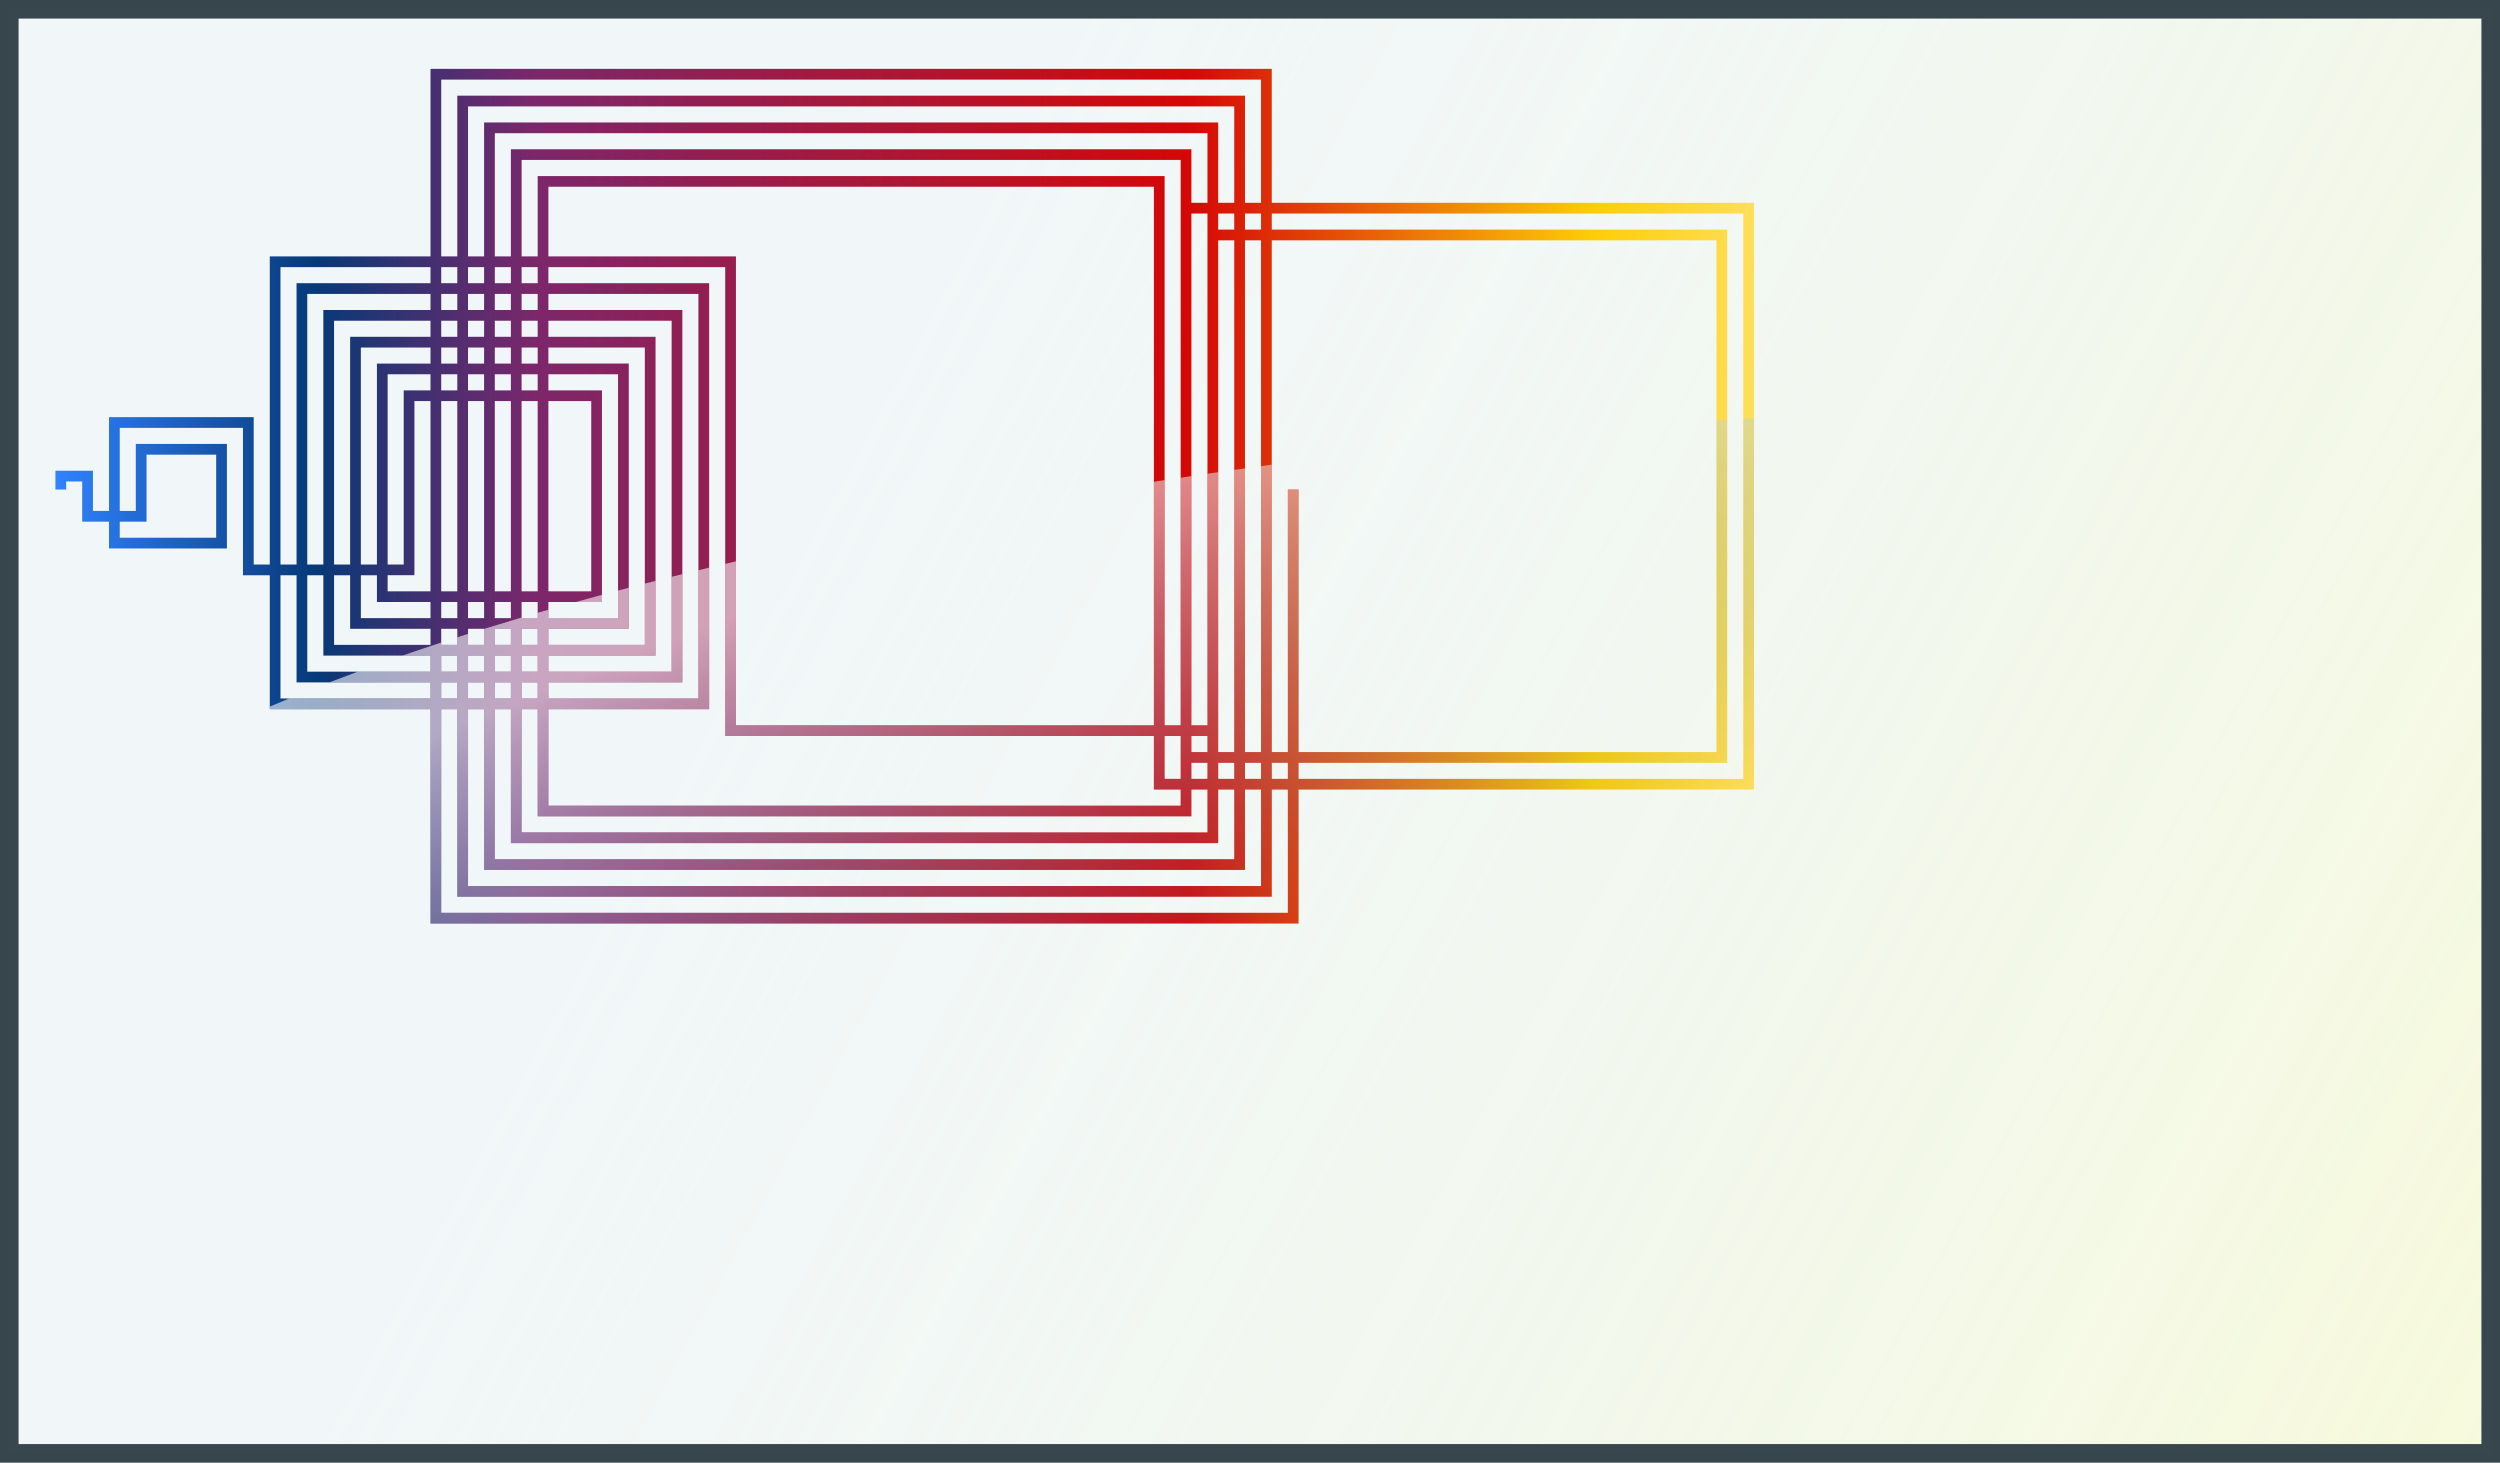
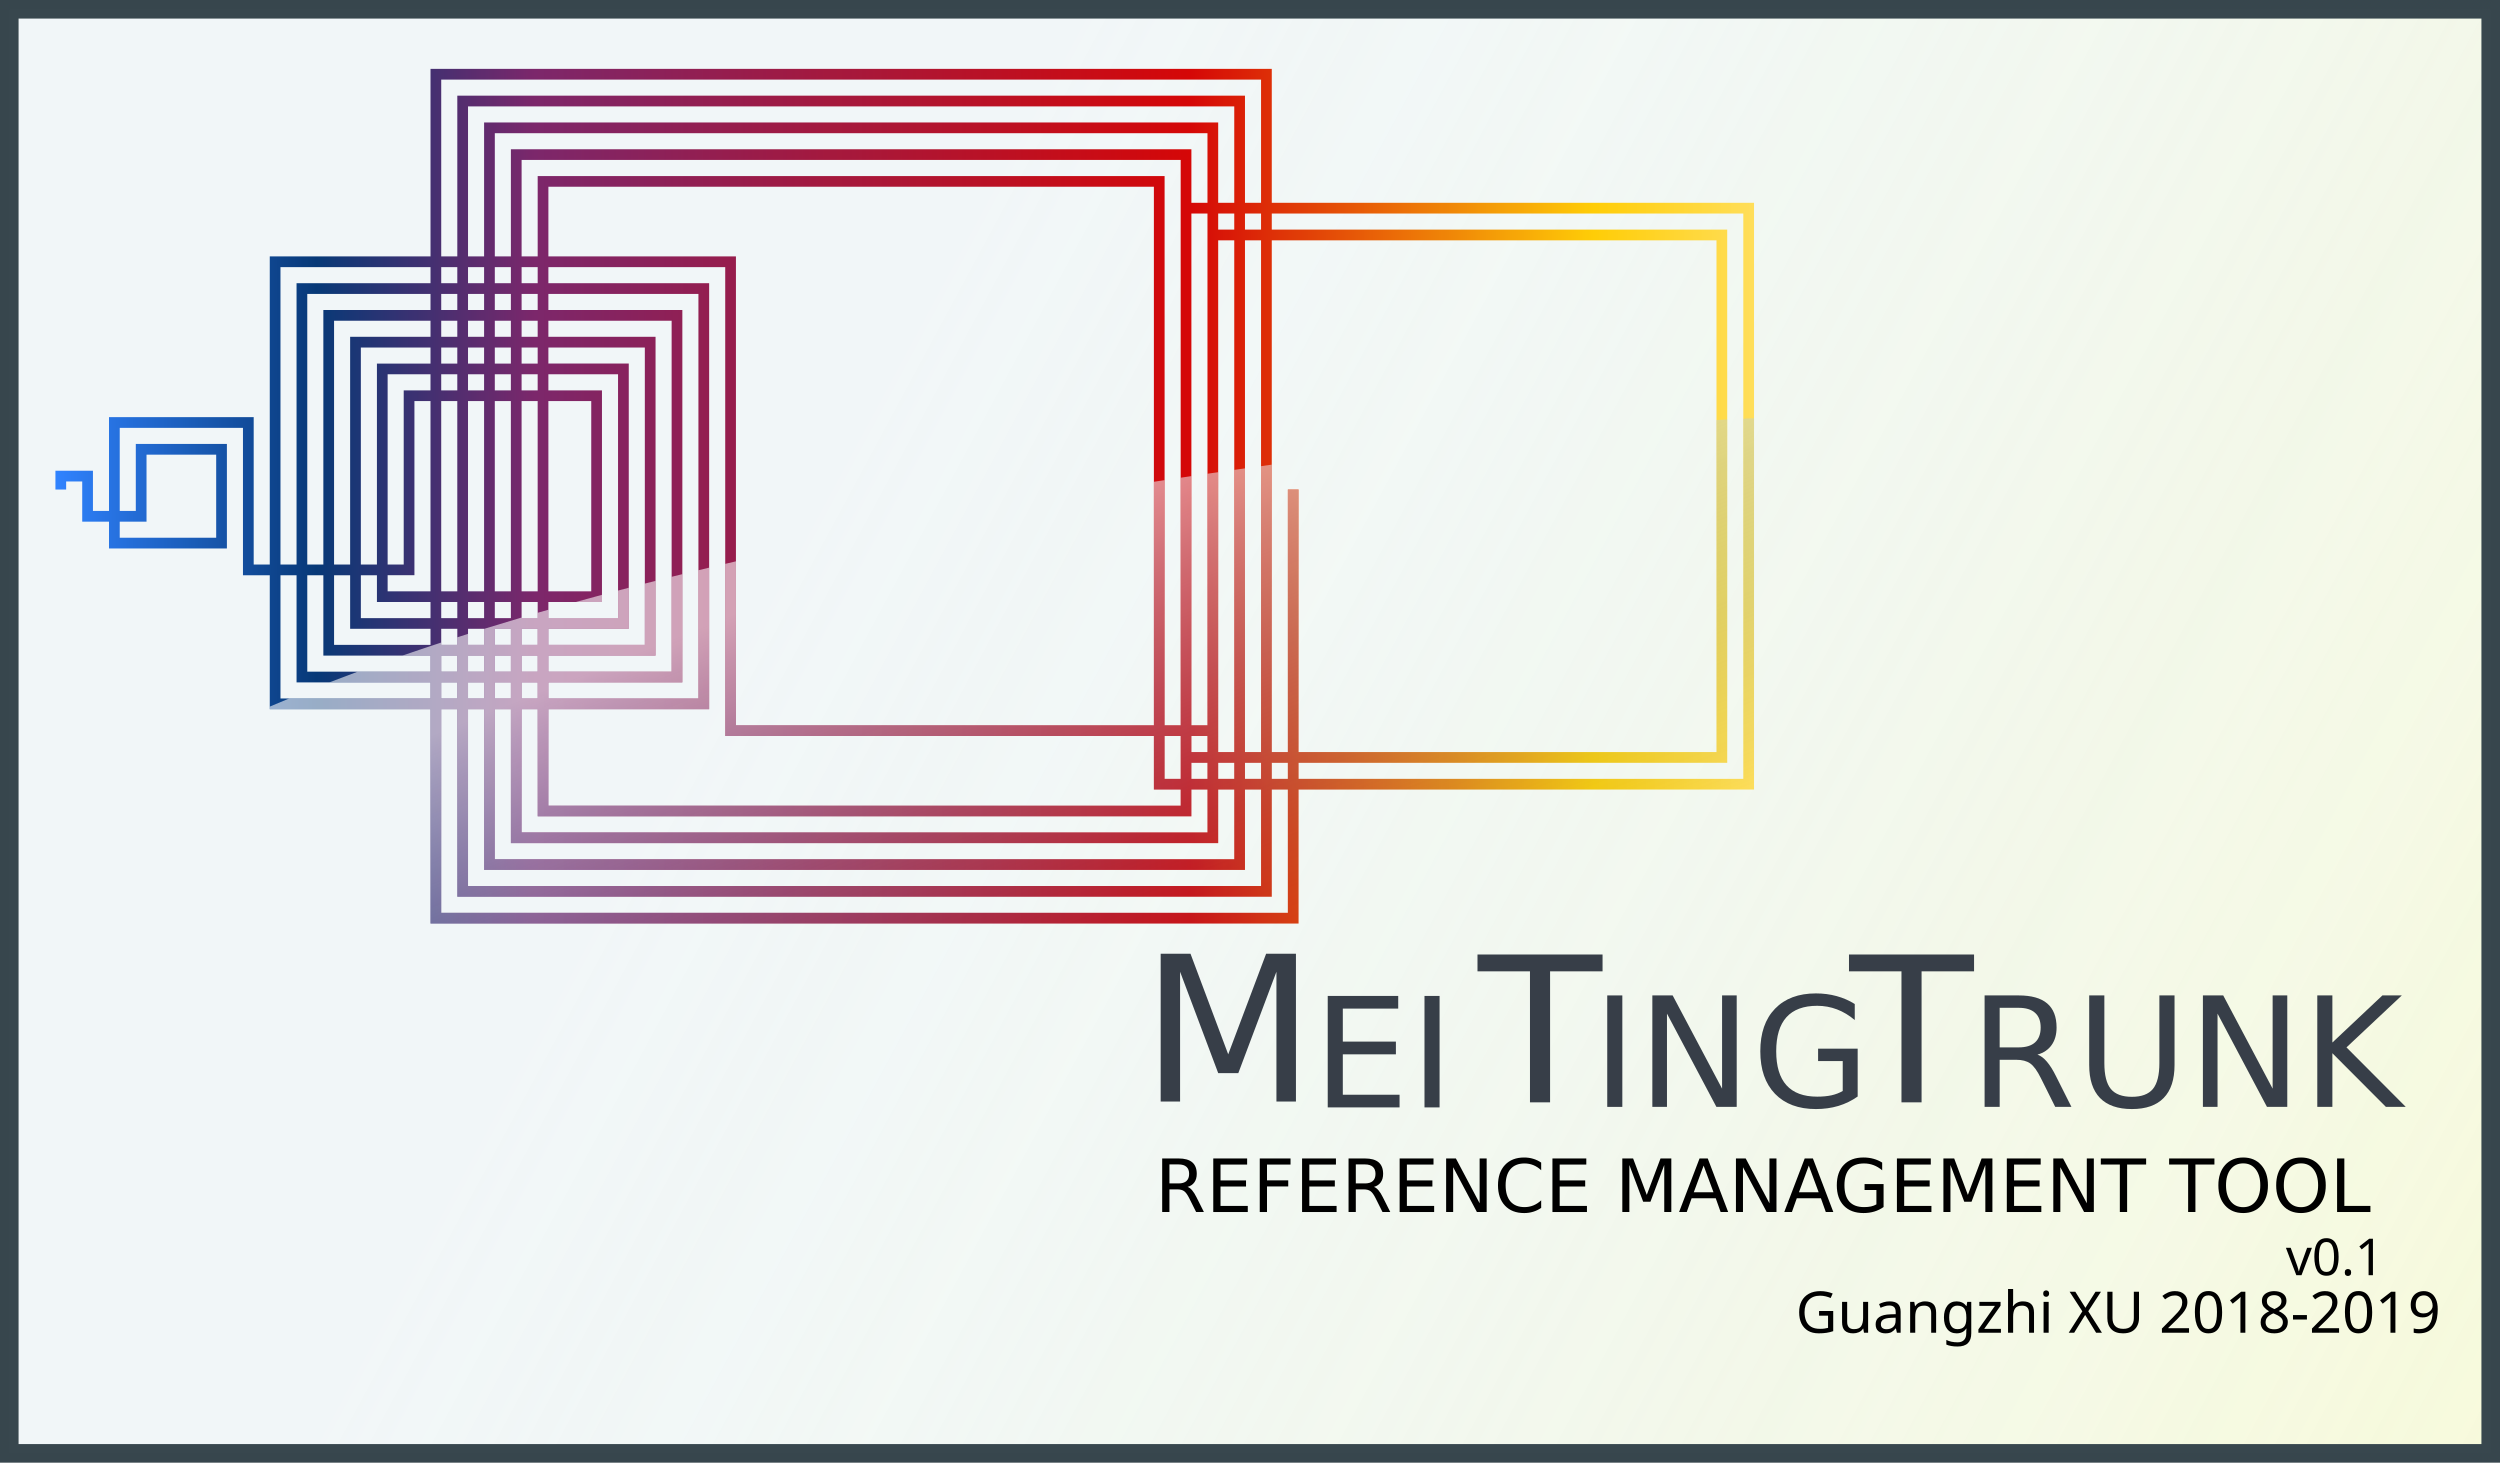
<svg xmlns="http://www.w3.org/2000/svg" xmlns:ns1="http://www.openswatchbook.org/uri/2009/osb" xmlns:xlink="http://www.w3.org/1999/xlink" version="1.1" id="svg2" xml:space="preserve" width="521.832" height="305.3" viewBox="0 0 521.832 305.3">
  <defs id="defs6">
    <linearGradient id="linearGradient2732">
      <stop style="stop-color:#faffaa;stop-opacity:0.471" offset="0" id="stop2728" />
      <stop style="stop-color:#d5f6ff;stop-opacity:0.176" offset="1" id="stop2730" />
    </linearGradient>
    <linearGradient id="linearGradient2702" ns1:paint="solid">
      <stop style="stop-color:#aaeeff;stop-opacity:1;" offset="0" id="stop2700" />
    </linearGradient>
    <linearGradient id="linearGradient6166">
      <stop style="stop-color:#2a7fff;stop-opacity:1" offset="0" id="stop6162" />
      <stop id="stop6170" offset="0.154" style="stop-color:#003373;stop-opacity:1" />
      <stop style="stop-color:#782167;stop-opacity:1" offset="0.282" id="stop6172" />
      <stop id="stop6174" offset="0.668" style="stop-color:#d40000;stop-opacity:1" />
      <stop style="stop-color:#ffcc00;stop-opacity:1" offset="0.906" id="stop6176" />
      <stop style="stop-color:#ffdd55;stop-opacity:1" offset="1" id="stop6164" />
    </linearGradient>
    <linearGradient id="linearGradient4667-3" ns1:paint="gradient">
      <stop style="stop-color:#ffffff;stop-opacity:0.6" offset="0" id="stop4663" />
      <stop style="stop-color:#1f77b4;stop-opacity:0;" offset="1" id="stop4665" />
    </linearGradient>
    <clipPath clipPathUnits="userSpaceOnUse" id="clipPath20">
      <path d="M 8,7 V 2610 H 4930 V 7 Z" id="path18" />
    </clipPath>
    <clipPath clipPathUnits="userSpaceOnUse" id="clipPath30">
      <path d="m 360.93,245.852 h 4464 v 2260 h -4464 z" id="path28" />
    </clipPath>
    <clipPath clipPathUnits="userSpaceOnUse" id="clipPath102">
      <path d="M 8,7 V 2610 H 4930 V 7 Z" id="path100" />
    </clipPath>
    <linearGradient xlink:href="#linearGradient6166" id="linearGradient6168" x1="49.994" y1="164.552" x2="641.463" y2="164.552" gradientUnits="userSpaceOnUse" />
    <linearGradient xlink:href="#linearGradient4667-3" id="linearGradient6293" gradientUnits="userSpaceOnUse" gradientTransform="translate(-28.4544,3.470045)" x1="322.74" y1="190.924" x2="394.231" y2="369.45" />
    <filter style="color-interpolation-filters:sRGB" x="-0.25" width="1.5" y="-0.25" height="1.5" id="filter6421">
      <feGaussianBlur in="SourceGraphic" result="result8" stdDeviation="5" id="feGaussianBlur6401" />
      <feComposite result="result18" operator="xor" in2="result8" in="SourceGraphic" id="feComposite6403" />
      <feComposite in2="result18" result="result16" operator="arithmetic" k2="0.5" k1="1" in="result8" id="feComposite6405" k3="0" k4="0" />
      <feComposite in="result16" operator="atop" result="result6" in2="result8" id="feComposite6407" />
      <feOffset in="result6" result="result17" id="feOffset6409" />
      <feDisplacementMap result="result4" scale="100" yChannelSelector="A" xChannelSelector="A" in="result17" in2="result16" id="feDisplacementMap6411" />
      <feComposite k3="1" in="result17" operator="arithmetic" result="result2" in2="result4" id="feComposite6413" k1="0" k2="0" k4="0" />
      <feComposite operator="out" in="result2" result="fbSourceGraphic" in2="result17" id="feComposite6415" />
      <feComposite result="result14" operator="over" in2="fbSourceGraphic" in="fbSourceGraphic" id="feComposite6417" />
      <feComposite in="result14" operator="in" in2="SourceGraphic" result="result15" id="feComposite6419" />
    </filter>
    <linearGradient xlink:href="#linearGradient2732" id="linearGradient2734" x1="578.142" y1="337.59" x2="188.835" y2="118.246" gradientUnits="userSpaceOnUse" gradientTransform="matrix(0.956581,0,0,1.000287,0.5865757,-0.04566054)" />
  </defs>
  <g id="layer2" style="display:inline" transform="translate(-12.52406,-6.579125)">
    <rect y="8.517" x="14.462" height="301.425" width="517.956" id="rect909" style="opacity:1;fill:#ffffff;fill-opacity:0.471;stroke:none;stroke-width:3.876;stroke-linecap:square;stroke-miterlimit:4;stroke-dasharray:none;stroke-opacity:1" />
    <rect style="opacity:0.863;fill:url(#linearGradient2734);fill-opacity:1;stroke:#192b33;stroke-width:3.876;stroke-linecap:square;stroke-miterlimit:4;stroke-dasharray:none;stroke-opacity:1" id="rect891" width="517.956" height="301.425" x="14.462" y="8.517" />
  </g>
  <g style="display:inline" transform="matrix(1.333333,0,0,-1.333333,-12.52406,341.4209)" id="g4661">
    <g transform="scale(0.1)" id="g4649">
      <g id="g4647" clip-path="url(#clipPath20)" />
    </g>
    <g transform="scale(0.1)" id="g4659">
      <g id="g4657" clip-path="url(#clipPath102)" />
    </g>
  </g>
  <g id="layer1" style="display:inline" transform="translate(-12.52406,-6.579125)">
    <g id="g913" transform="matrix(0.8771534,0,0,0.8771534,2.822464,0.1392751)">
      <g id="g4655" transform="matrix(0.09111926,0,0,-0.09111926,-9.915079,250.7878)" style="display:inline">
        <g clip-path="url(#clipPath30)" id="g4653">
          <path style="opacity:0.97;fill:url(#linearGradient6168);fill-opacity:1;fill-rule:nonzero;stroke:none;stroke-width:0.133" d="m 180.604,15.752 v 65.305 h -55.975 v 81.162 26.123 h -5.598 v -26.123 -25.188 H 68.652 v 25.188 7.465 h -5.596 v -7.465 -6.529 h -13.062 v 6.529 h 3.732 v -2.797 h 5.598 v 2.797 11.195 h 9.328 v 9.33 H 109.701 V 162.219 146.359 H 77.982 v 15.859 7.465 h -5.598 v -7.465 -21.457 h 42.914 v 21.457 29.855 h 9.33 v 46.645 h 55.975 v 74.633 h 302.264 v -46.646 h 158.596 V 162.219 62.396 H 473.539 V 15.752 Z m 3.73,3.73 h 285.473 v 42.914 h -5.598 V 25.082 H 189.932 v 55.975 h -5.598 z m 9.33,9.33 h 266.812 v 33.584 h -5.596 V 34.41 H 199.262 v 46.646 h -5.598 z m 9.33,9.328 h 248.154 v 24.256 h -5.598 V 43.738 H 208.59 v 37.318 h -5.596 z m 9.328,9.33 H 441.818 V 162.219 244.316 H 436.221 V 162.219 53.068 H 217.92 v 27.988 h -5.598 z m 9.328,9.33 H 432.49 V 162.219 244.316 H 286.955 V 162.219 81.057 h -65.305 z m 223.9,9.328 h 5.598 v 96.09 82.098 h -5.598 v -82.098 z m 9.33,0 h 5.596 v 5.598 h -5.596 z m 9.328,0 h 5.598 v 5.598 h -5.598 z m 9.33,0 H 637.732 V 162.219 262.975 H 482.867 v -5.598 H 632.133 V 162.219 71.727 H 473.539 Z m -18.658,9.33 h 5.596 v 86.76 91.426 h -5.596 v -91.426 z m 9.328,0 h 5.598 v 86.76 91.426 h -5.598 v -91.426 z m 9.33,0 h 154.863 v 86.76 91.426 H 482.867 v -91.426 h -3.73 v 91.426 h -5.598 v -91.426 z m -345.18,9.328 h 52.244 v 5.598 h -46.646 v 71.834 26.123 h -5.598 v -26.123 z m 55.975,0 h 5.598 v 5.598 h -5.598 z m 9.33,0 h 5.598 v 5.598 h -5.598 z m 9.33,0 h 5.596 v 5.598 h -5.596 z m 9.328,0 h 5.598 v 5.598 h -5.598 z m 9.328,0 h 61.574 v 77.432 85.828 h 149.266 v 18.658 h 9.328 v 5.598 H 221.65 v -33.584 h 55.977 v -76.5 -71.834 h -55.977 z m -83.961,9.328 h 42.914 v 5.6 h -37.316 v 62.504 26.123 h -5.598 v -26.123 z m 46.645,0 h 5.598 v 5.6 h -5.598 z m 9.33,0 h 5.598 v 5.6 h -5.598 z m 9.33,0 h 5.596 v 5.6 h -5.596 z m 9.328,0 h 5.598 v 5.6 h -5.598 z m 9.328,0 h 52.244 v 68.104 72.768 h -52.244 v -5.598 h 46.646 V 162.219 99.715 h -46.646 z m -74.631,9.33 h 33.584 v 5.598 h -27.988 v 53.176 26.123 h -5.596 v -26.123 z m 37.314,0 h 5.598 v 5.598 h -5.598 z m 9.33,0 h 5.598 v 5.598 h -5.598 z m 9.33,0 h 5.596 v 5.598 h -5.596 z m 9.328,0 h 5.598 v 5.598 h -5.598 z m 9.328,0 h 42.914 v 58.773 63.439 h -42.914 v -5.598 h 37.318 v -57.842 -53.176 h -37.318 z m -65.303,9.33 h 24.256 v 5.596 h -18.658 v 43.848 26.123 h -5.598 v -26.123 z m 27.986,0 h 5.598 v 5.596 h -5.598 z m 9.33,0 h 5.598 v 5.596 h -5.598 z m 9.33,0 h 5.596 v 5.596 h -5.596 z m 9.328,0 h 5.598 v 5.596 h -5.598 z m 9.328,0 h 33.586 v 49.443 54.109 h -33.586 v -5.598 h 27.988 v -48.512 -43.848 h -27.988 z m -55.975,9.328 h 14.928 v 5.598 h -9.33 v 34.518 26.123 h -5.598 v -26.123 z m 18.658,0 h 5.598 v 5.598 h -5.598 z m 9.33,0 h 5.598 v 5.598 h -5.598 z m 9.33,0 h 5.596 v 5.598 h -5.596 z m 9.328,0 h 5.598 v 5.598 h -5.598 z m 9.328,0 h 24.256 V 162.219 207 h -24.256 v -5.598 h 18.658 v -39.184 -34.518 h -18.658 z m -46.645,9.33 h 5.598 v 30.785 35.451 h -14.928 v -5.596 h 9.33 v -29.855 z m 9.328,0 h 5.598 v 30.785 35.451 h -5.598 v -35.451 z m 9.33,0 h 5.598 v 30.785 35.451 h -5.598 v -35.451 z m 9.33,0 h 5.596 v 30.785 35.451 h -5.596 v -35.451 z m 9.328,0 h 5.598 v 30.785 35.451 h -5.598 v -35.451 z m 9.328,0 h 14.928 v 30.785 35.451 H 221.65 V 162.219 Z M 81.715,150.092 H 105.971 v 12.127 16.793 H 72.385 v -5.598 h 9.33 v -11.195 z m 46.645,41.982 h 5.598 v 37.314 h 46.646 v 5.598 h -52.244 z m 9.33,0 h 5.598 v 27.986 h 37.316 v 5.598 h -42.914 z m 9.33,0 h 5.596 v 18.656 h 27.988 v 5.598 h -33.584 z m 9.328,0 h 5.598 v 9.328 h 18.658 V 207 h -24.256 z m 27.986,9.328 h 5.598 V 207 h -5.598 z m 9.33,0 h 5.598 V 207 h -5.598 z m 9.33,0 h 5.596 V 207 h -5.596 z m 9.328,0 h 5.598 V 207 h -5.598 z m -27.988,9.328 h 5.598 v 5.598 h -5.598 z m 9.33,0 h 5.598 v 5.598 h -5.598 z m 9.33,0 h 5.596 v 5.598 h -5.596 z m 9.328,0 h 5.598 v 5.598 h -5.598 z m -27.988,9.33 h 5.598 v 5.598 h -5.598 z m 9.33,0 h 5.598 v 5.598 h -5.598 z m 9.33,0 h 5.596 v 5.598 h -5.596 z m 9.328,0 h 5.598 v 5.598 h -5.598 z m -27.988,9.328 h 5.598 v 5.598 h -5.598 z m 9.33,0 h 5.598 v 5.598 h -5.598 z m 9.33,0 h 5.596 v 5.598 h -5.596 z m 9.328,0 h 5.598 v 5.598 h -5.598 z m -27.988,9.33 h 5.598 v 65.303 h 283.607 v -37.316 h 5.598 v 42.914 H 184.334 Z m 9.33,0 h 5.598 v 55.975 h 264.947 v -27.988 h 5.598 v 33.586 H 193.664 Z m 9.33,0 h 5.596 v 46.645 h 246.291 v -18.658 h 5.596 v 24.256 H 202.994 Z m 9.328,0 h 5.598 v 37.316 h 227.631 v -9.33 h 5.598 v 14.928 H 212.322 Z m 223.898,9.328 h 5.598 v 9.33 5.598 h -5.598 z m 9.33,0 h 5.598 v 5.598 h -5.598 z m 0,9.33 h 5.598 v 5.598 h -5.598 z m 9.33,0 h 5.596 v 5.598 h -5.596 z m 9.328,0 h 5.598 v 5.598 h -5.598 z m 9.33,0 h 5.598 v 5.598 h -5.598 z" transform="matrix(7.5,0,0,-7.5,0,2610)" id="path4651" />
        </g>
      </g>
      <g id="g6271" transform="matrix(0.09111927,0,0,-0.09111927,-9.915079,250.7878)" style="display:inline">
        <g clip-path="url(#clipPath30)" id="g6269">
          <path id="path6267" transform="matrix(7.5,0,0,-7.5,213.408,2636.025)" d="m 613.008,140.863 c -1.204,0.048 -2.477,0.108 -3.73,0.164 v 24.662 100.756 H 454.412 v -5.598 h 149.266 v -95.158 -24.385 c -1.199,0.061 -2.493,0.14 -3.73,0.207 v 24.178 91.426 H 454.412 v -91.426 h -3.73 v 91.426 h -5.598 v -91.426 -8.65 c -1.236,0.168 -2.491,0.347 -3.732,0.518 v 8.133 91.426 h -5.598 v -91.426 -7.355 c -1.243,0.174 -2.484,0.346 -3.732,0.523 v 6.832 91.426 h -5.596 v -91.426 -6.027 c -1.245,0.18 -2.482,0.353 -3.732,0.535 v 5.492 82.098 h -5.598 v -82.098 -4.664 c -1.242,0.184 -2.486,0.37 -3.732,0.557 v 4.107 82.098 h -5.598 v -82.098 -3.266 c -1.239,0.189 -2.487,0.385 -3.73,0.576 v 2.689 82.098 H 258.5 v -57.082 c -1.246,0.29 -2.487,0.584 -3.73,0.877 v 59.936 h 149.266 v 18.658 h 9.328 v 5.598 H 193.195 v -33.584 h 55.977 v -49.289 c -1.247,0.298 -2.488,0.603 -3.732,0.904 v 44.652 h -52.244 v -5.598 h 46.646 v -37.688 c -1.243,0.306 -2.493,0.605 -3.732,0.914 v 33.043 h -42.914 v -5.598 h 37.318 v -26.027 c -1.245,0.315 -2.491,0.629 -3.732,0.947 v 21.348 h -33.586 v -5.598 h 27.988 v -14.301 c -1.247,0.325 -2.489,0.656 -3.732,0.984 v 9.586 h -24.256 v -2.918 c -1.242,0.356 -2.493,0.706 -3.73,1.064 v 1.854 h -5.598 v -0.203 c -4.39,1.298 -8.743,2.617 -13.061,3.955 v 5.576 h -5.598 v -3.842 c -1.254,0.397 -2.485,0.806 -3.732,1.207 v 2.635 h -5.598 v -0.822 c -4.56,1.496 -9.08,3.011 -13.537,4.555 h 9.807 v 5.598 h -25.389 c -3.319,1.229 -6.602,2.472 -9.85,3.73 h 35.238 v 5.598 h -49.221 c -2.266,0.94 -4.531,1.879 -6.754,2.834 v 0.898 h 55.975 v 74.633 h 302.264 v -46.646 h 158.596 V 165.689 Z m -401.154,61.498 c -3.07,0.826 -6.116,1.668 -9.16,2.512 h 9.16 z m -37.314,11.84 h 5.596 v 5.598 h -5.596 z m 9.328,0 h 5.598 v 5.598 h -5.598 z m -27.988,9.33 h 5.598 v 5.598 h -5.598 z m 9.33,0 h 5.598 v 5.598 h -5.598 z m 9.33,0 h 5.596 v 5.598 h -5.596 z m 9.328,0 h 5.598 v 5.598 h -5.598 z m -27.988,9.328 h 5.598 v 5.598 h -5.598 z m 9.33,0 h 5.598 v 5.598 h -5.598 z m 9.33,0 h 5.596 v 5.598 h -5.596 z m 9.328,0 h 5.598 v 5.598 h -5.598 z m -27.988,9.33 h 5.598 v 65.303 h 283.607 v -37.316 h 5.598 v 42.914 H 155.879 Z m 9.33,0 h 5.598 v 55.975 h 264.947 v -27.988 h 5.598 v 33.586 H 165.209 Z m 9.33,0 h 5.596 v 46.645 h 246.291 v -18.658 h 5.596 v 24.256 H 174.539 Z m 9.328,0 h 5.598 v 37.316 H 417.096 v -9.33 h 5.598 v 14.928 H 183.867 Z m 223.898,9.328 h 5.598 v 9.33 5.598 h -5.598 z m 9.33,0 h 5.598 v 5.598 h -5.598 z m 0,9.33 h 5.598 v 5.598 h -5.598 z m 9.33,0 h 5.596 v 5.598 h -5.596 z m 9.328,0 h 5.598 v 5.598 h -5.598 z m 9.33,0 h 5.598 v 5.598 h -5.598 z" style="opacity:0.97;fill:url(#linearGradient6293);fill-opacity:1;fill-rule:nonzero;stroke:none;stroke-width:0.133" />
        </g>
      </g>
    </g>
    <g id="g6283" />
    <flowRoot xml:space="preserve" id="flowRoot6295" style="font-style:normal;font-variant:normal;font-weight:normal;font-stretch:normal;font-size:40px;line-height:1.25;font-family:'DejaVu Sans Mono';-inkscape-font-specification:'DejaVu Sans Mono';letter-spacing:0px;word-spacing:0px;fill:#000000;fill-opacity:1;stroke:none" transform="translate(8.833301,42.20355)">
      <flowRegion id="flowRegion6297" style="font-style:normal;font-variant:normal;font-weight:normal;font-stretch:normal;font-family:'DejaVu Sans Mono';-inkscape-font-specification:'DejaVu Sans Mono'">
        <rect id="rect6299" width="348.167" height="88.582" x="294.701" y="237.825" style="font-style:normal;font-variant:normal;font-weight:normal;font-stretch:normal;font-family:'DejaVu Sans Mono';-inkscape-font-specification:'DejaVu Sans Mono'" />
      </flowRegion>
      <flowPara id="flowPara6301" style="font-style:normal;font-variant:normal;font-weight:normal;font-stretch:normal;font-family:FZShuTi;-inkscape-font-specification:FZShuTi" />
    </flowRoot>
    <flowRoot xml:space="preserve" id="flowRoot3755" style="font-style:normal;font-variant:normal;font-weight:normal;font-stretch:normal;font-size:40px;line-height:1.25;font-family:FZShuTi;-inkscape-font-specification:FZShuTi;letter-spacing:0px;word-spacing:0px;fill:#000000;fill-opacity:1;stroke:none">
      <flowRegion id="flowRegion3757" style="font-style:normal;font-variant:normal;font-weight:normal;font-stretch:normal;font-family:FZShuTi;-inkscape-font-specification:FZShuTi">
        <rect id="rect3759" width="208.564" height="65.759" x="340.573" y="270.954" style="font-style:normal;font-variant:normal;font-weight:normal;font-stretch:normal;font-family:FZShuTi;-inkscape-font-specification:FZShuTi" />
      </flowRegion>
      <flowPara id="flowPara3761" />
    </flowRoot>
  </g>
  <g id="layer3" style="display:inline" transform="translate(-12.52406,-6.579125)">
    <g style="display:inline" id="g4705" transform="matrix(0.884602,0,0,0.884602,-251.5293,-17.39885)">
      <g id="g943" transform="translate(231.4406,25.88997)">
-         <flowRoot xml:space="preserve" id="flowRoot3763" style="font-style:normal;font-variant:normal;font-weight:normal;font-stretch:normal;font-size:40px;line-height:1.25;font-family:FZShuTi;-inkscape-font-specification:FZShuTi;letter-spacing:0px;word-spacing:0px;fill:#373e48;fill-opacity:1;stroke:none" transform="matrix(1.196306,0,0,1.196306,-66.49186,-70.70371)">
-           <flowRegion id="flowRegion3765" style="font-style:normal;font-variant:normal;font-weight:normal;font-stretch:normal;font-family:FZShuTi;-inkscape-font-specification:FZShuTi;fill:#373e48">
-             <rect id="rect3767" width="48.092" height="56.435" x="336.647" y="242" style="font-style:normal;font-variant:normal;font-weight:normal;font-stretch:normal;font-family:FZShuTi;-inkscape-font-specification:FZShuTi;fill:#373e48" />
-           </flowRegion>
-           <flowPara id="flowPara3771">M</flowPara>
-         </flowRoot>
-         <flowRoot xml:space="preserve" id="flowRoot3775" style="font-style:normal;font-weight:normal;font-size:40px;line-height:1.25;font-family:sans-serif;letter-spacing:0px;word-spacing:0px;fill:#373e48;fill-opacity:1;stroke:none" transform="matrix(1.196306,0,0,1.196306,-58.52414,-72.27853)">
-           <flowRegion id="flowRegion3777" style="fill:#373e48">
-             <rect id="rect3779" width="54.472" height="53.981" x="396.517" y="243.473" style="fill:#373e48" />
-           </flowRegion>
-           <flowPara id="flowPara3781" style="font-style:normal;font-variant:normal;font-weight:normal;font-stretch:normal;font-family:FZShuTi;-inkscape-font-specification:FZShuTi;fill:#373e48">T</flowPara>
-         </flowRoot>
-         <flowRoot xml:space="preserve" id="flowRoot3783" style="font-style:normal;font-weight:normal;font-size:40px;line-height:1.25;font-family:sans-serif;letter-spacing:0px;word-spacing:0px;fill:#373e48;fill-opacity:1;stroke:none" transform="matrix(0.9020098,0,0,0.9020098,-32.63937,-0.5257219)">
-           <flowRegion id="flowRegion3785" style="fill:#373e48">
-             <rect id="rect3787" width="65.759" height="53.981" x="453.934" y="256.232" style="fill:#373e48" />
-           </flowRegion>
-           <flowPara id="flowPara3789" style="font-style:normal;font-variant:normal;font-weight:normal;font-stretch:normal;font-family:FZShuTi;-inkscape-font-specification:FZShuTi;fill:#373e48">EI</flowPara>
-         </flowRoot>
-         <flowRoot xml:space="preserve" id="flowRoot3791" style="font-style:normal;font-weight:normal;font-size:40px;line-height:1.25;font-family:sans-serif;letter-spacing:0px;word-spacing:0px;fill:#373e48;fill-opacity:1;stroke:none" transform="matrix(0.9020098,0,0,0.9020098,139.1093,-39.15561)">
-           <flowRegion id="flowRegion3793" style="fill:#373e48">
-             <rect id="rect3795" width="132.5" height="49.565" x="336.647" y="298.926" style="fill:#373e48" />
-           </flowRegion>
-           <flowPara id="flowPara3797" style="font-style:normal;font-variant:normal;font-weight:normal;font-stretch:normal;font-family:FZShuTi;-inkscape-font-specification:FZShuTi;fill:#373e48">ING</flowPara>
-         </flowRoot>
-         <flowRoot xml:space="preserve" id="flowRoot3799" style="font-style:normal;font-weight:normal;font-size:40px;line-height:1.25;font-family:sans-serif;letter-spacing:0px;word-spacing:0px;fill:#373e48;fill-opacity:1;stroke:none" transform="matrix(0.9020098,0,0,0.9020098,80.7462,5.109817)">
-           <flowRegion id="flowRegion3801" style="fill:#373e48">
-             <rect id="rect3803" width="136.916" height="62.815" x="500.063" y="249.852" style="fill:#373e48" />
-           </flowRegion>
-           <flowPara id="flowPara3805" style="font-style:normal;font-variant:normal;font-weight:normal;font-stretch:normal;font-family:FZShuTi;-inkscape-font-specification:FZShuTi;fill:#373e48">RUNK</flowPara>
-         </flowRoot>
-         <flowRoot style="font-style:normal;font-weight:normal;font-size:40px;line-height:1.25;font-family:sans-serif;letter-spacing:0px;word-spacing:0px;fill:#373e48;fill-opacity:1;stroke:none" id="flowRoot3813" xml:space="preserve" transform="matrix(1.196306,0,0,1.196306,29.13501,-72.27853)">
-           <flowRegion id="flowRegion3809" style="fill:#373e48">
-             <rect y="243.473" x="396.517" height="53.981" width="54.472" id="rect3807" style="fill:#373e48" />
-           </flowRegion>
-           <flowPara style="font-style:normal;font-variant:normal;font-weight:normal;font-stretch:normal;font-family:FZShuTi;-inkscape-font-specification:FZShuTi;fill:#373e48" id="flowPara3811">T</flowPara>
-         </flowRoot>
-         <flowRoot xml:space="preserve" id="flowRoot4620" style="font-style:normal;font-weight:normal;font-size:40px;line-height:1.25;font-family:sans-serif;letter-spacing:0px;word-spacing:0px;fill:#000000;fill-opacity:1;stroke:none" transform="translate(36.31468,-21.59251)">
-           <flowRegion id="flowRegion4622">
-             <rect id="rect4624" width="314.564" height="55.944" x="303.277" y="273.408" />
-           </flowRegion>
-           <flowPara id="flowPara4626" style="font-style:normal;font-variant:normal;font-weight:normal;font-stretch:normal;font-size:17.333px;font-family:FZShuTi;-inkscape-font-specification:FZShuTi">REFERENCE MANAGEMENT TOOL</flowPara>
-         </flowRoot>
+         <g aria-label="M" transform="matrix(1.196306,0,0,1.196306,-66.49186,-70.70371)" style="font-style:normal;font-variant:normal;font-weight:normal;font-stretch:normal;font-size:40px;line-height:1.25;font-family:FZShuTi;-inkscape-font-specification:FZShuTi;letter-spacing:0px;word-spacing:0px;fill:#373e48;fill-opacity:1;stroke:none" id="flowRoot3763">
+           <path d="m 340.572,248.23 h 5.879 l 7.441,19.844 7.48,-19.844 h 5.879 v 29.16 h -3.848 v -25.605 l -7.52,20 h -3.965 l -7.52,-20 v 25.605 h -3.828 z" style="" id="path1195" />
+         </g>
+         <g aria-label="T" transform="matrix(1.196306,0,0,1.196306,-58.52414,-72.27853)" style="font-style:normal;font-weight:normal;font-size:40px;line-height:1.25;font-family:sans-serif;letter-spacing:0px;word-spacing:0px;fill:#373e48;fill-opacity:1;stroke:none" id="flowRoot3775">
+           <path d="m 396.4,249.703 h 24.668 v 3.32 H 410.717 v 25.84 h -3.965 v -25.84 h -10.352 z" style="font-style:normal;font-variant:normal;font-weight:normal;font-stretch:normal;font-family:FZShuTi;-inkscape-font-specification:FZShuTi;fill:#373e48" id="path1198" />
+         </g>
+         <g aria-label="EI" transform="matrix(0.9020098,0,0,0.9020098,-32.63937,-0.5257219)" style="font-style:normal;font-weight:normal;font-size:40px;line-height:1.25;font-family:sans-serif;letter-spacing:0px;word-spacing:0px;fill:#373e48;fill-opacity:1;stroke:none" id="flowRoot3783">
+           <path d="m 457.859,262.463 h 18.438 v 3.32 h -14.492 v 8.633 h 13.887 v 3.32 h -13.887 v 10.566 h 14.844 v 3.32 h -18.789 z" style="font-style:normal;font-variant:normal;font-weight:normal;font-stretch:normal;font-family:FZShuTi;-inkscape-font-specification:FZShuTi;fill:#373e48" id="path1201" />
+           <path d="m 483.172,262.463 h 3.945 v 29.16 h -3.945 z" style="font-style:normal;font-variant:normal;font-weight:normal;font-stretch:normal;font-family:FZShuTi;-inkscape-font-specification:FZShuTi;fill:#373e48" id="path1203" />
+         </g>
+         <g aria-label="ING" transform="matrix(0.9020098,0,0,0.9020098,139.1093,-39.15561)" style="font-style:normal;font-weight:normal;font-size:40px;line-height:1.25;font-family:sans-serif;letter-spacing:0px;word-spacing:0px;fill:#373e48;fill-opacity:1;stroke:none" id="flowRoot3791">
+           <path d="m 340.572,305.156 h 3.945 v 29.16 h -3.945 z" style="font-style:normal;font-variant:normal;font-weight:normal;font-stretch:normal;font-family:FZShuTi;-inkscape-font-specification:FZShuTi;fill:#373e48" id="path1206" />
+           <path d="m 352.369,305.156 h 5.312 l 12.93,24.395 v -24.395 h 3.828 v 29.16 h -5.312 l -12.93,-24.395 v 24.395 h -3.828 z" style="font-style:normal;font-variant:normal;font-weight:normal;font-stretch:normal;font-family:FZShuTi;-inkscape-font-specification:FZShuTi;fill:#373e48" id="path1208" />
+           <path d="m 402.174,330.156 v -7.832 h -6.445 v -3.242 h 10.352 v 12.52 q -2.285,1.621 -5.039,2.461 -2.754,0.82 -5.879,0.82 -6.836,0 -10.703,-3.984 -3.848,-4.004 -3.848,-11.133 0,-7.148 3.848,-11.133 3.867,-4.004 10.703,-4.004 2.852,0 5.41,0.703 2.578,0.703 4.746,2.07 v 4.199 q -2.188,-1.855 -4.648,-2.793 -2.461,-0.938 -5.176,-0.938 -5.352,0 -8.047,2.988 -2.676,2.988 -2.676,8.906 0,5.898 2.676,8.887 2.695,2.988 8.047,2.988 2.09,0 3.73,-0.352 1.641,-0.371 2.949,-1.133 z" style="font-style:normal;font-variant:normal;font-weight:normal;font-stretch:normal;font-family:FZShuTi;-inkscape-font-specification:FZShuTi;fill:#373e48" id="path1210" />
+         </g>
+         <g aria-label="RUNK" transform="matrix(0.9020098,0,0,0.9020098,80.7462,5.109817)" style="font-style:normal;font-weight:normal;font-size:40px;line-height:1.25;font-family:sans-serif;letter-spacing:0px;word-spacing:0px;fill:#373e48;fill-opacity:1;stroke:none" id="flowRoot3799">
+           <path d="m 517.816,271.57 q 1.27,0.43 2.461,1.836 1.211,1.406 2.422,3.867 l 4.004,7.969 h -4.238 l -3.73,-7.48 q -1.445,-2.93 -2.812,-3.887 -1.348,-0.957 -3.691,-0.957 h -4.297 v 12.324 h -3.945 v -29.16 h 8.906 q 5,0 7.461,2.09 2.461,2.09 2.461,6.309 0,2.754 -1.289,4.57 -1.27,1.816 -3.711,2.52 z m -9.883,-12.246 v 10.352 h 4.961 q 2.852,0 4.297,-1.309 1.465,-1.328 1.465,-3.887 0,-2.559 -1.465,-3.848 -1.445,-1.309 -4.297,-1.309 z" style="font-style:normal;font-variant:normal;font-weight:normal;font-stretch:normal;font-family:FZShuTi;-inkscape-font-specification:FZShuTi;fill:#373e48" id="path1213" />
+           <path d="m 531.352,256.082 h 3.965 v 17.715 q 0,4.688 1.699,6.758 1.699,2.051 5.508,2.051 3.789,0 5.488,-2.051 1.699,-2.07 1.699,-6.758 v -17.715 h 3.965 v 18.203 q 0,5.703 -2.832,8.613 -2.812,2.91 -8.32,2.91 -5.527,0 -8.359,-2.91 -2.812,-2.91 -2.812,-8.613 z" style="font-style:normal;font-variant:normal;font-weight:normal;font-stretch:normal;font-family:FZShuTi;-inkscape-font-specification:FZShuTi;fill:#373e48" id="path1215" />
+           <path d="m 561.098,256.082 h 5.312 l 12.93,24.395 v -24.395 h 3.828 v 29.16 h -5.312 l -12.93,-24.395 v 24.395 h -3.828 z" style="font-style:normal;font-variant:normal;font-weight:normal;font-stretch:normal;font-family:FZShuTi;-inkscape-font-specification:FZShuTi;fill:#373e48" id="path1217" />
+           <path d="m 591.02,256.082 h 3.945 v 12.324 l 13.086,-12.324 h 5.078 l -14.473,13.594 15.508,15.566 h -5.195 l -14.004,-14.043 v 14.043 h -3.945 z" style="font-style:normal;font-variant:normal;font-weight:normal;font-stretch:normal;font-family:FZShuTi;-inkscape-font-specification:FZShuTi;fill:#373e48" id="path1219" />
+         </g>
+         <g aria-label="T" transform="matrix(1.196306,0,0,1.196306,29.13501,-72.27853)" style="font-style:normal;font-weight:normal;font-size:40px;line-height:1.25;font-family:sans-serif;letter-spacing:0px;word-spacing:0px;fill:#373e48;fill-opacity:1;stroke:none" id="flowRoot3813">
+           <path d="m 396.4,249.703 h 24.668 v 3.32 H 410.717 v 25.84 h -3.965 v -25.84 h -10.352 z" style="font-style:normal;font-variant:normal;font-weight:normal;font-stretch:normal;font-family:FZShuTi;-inkscape-font-specification:FZShuTi;fill:#373e48" id="path1222" />
+         </g>
+         <g aria-label="REFERENCE MANAGEMENT TOOL" transform="translate(36.31468,-21.59251)" style="font-style:normal;font-weight:normal;font-size:40px;line-height:1.25;font-family:sans-serif;letter-spacing:0px;word-spacing:0px;fill:#000000;fill-opacity:1;stroke:none" id="flowRoot4620">
+           <path d="m 310.971,302.874 q 0.55,0.186 1.066,0.796 0.525,0.609 1.049,1.676 l 1.735,3.453 h -1.837 l -1.617,-3.242 q -0.626,-1.27 -1.219,-1.684 -0.584,-0.415 -1.6,-0.415 h -1.862 v 5.34 h -1.71 v -12.636 h 3.859 q 2.167,0 3.233,0.906 1.066,0.906 1.066,2.734 0,1.193 -0.559,1.98 -0.55,0.787 -1.608,1.092 z m -4.283,-5.307 v 4.486 h 2.15 q 1.236,0 1.862,-0.567 0.635,-0.576 0.635,-1.684 0,-1.109 -0.635,-1.667 -0.626,-0.567 -1.862,-0.567 z" style="font-style:normal;font-variant:normal;font-weight:normal;font-stretch:normal;font-size:17.333px;font-family:FZShuTi;-inkscape-font-specification:FZShuTi" id="path1225" />
+           <path d="m 317.031,296.163 h 7.99 v 1.439 h -6.28 v 3.741 h 6.018 v 1.439 h -6.018 v 4.579 h 6.432 v 1.439 h -8.142 z" style="font-style:normal;font-variant:normal;font-weight:normal;font-stretch:normal;font-size:17.333px;font-family:FZShuTi;-inkscape-font-specification:FZShuTi" id="path1227" />
+           <path d="m 327.999,296.163 h 7.262 v 1.439 h -5.552 v 3.724 h 5.01 v 1.439 h -5.01 v 6.035 h -1.71 z" style="font-style:normal;font-variant:normal;font-weight:normal;font-stretch:normal;font-size:17.333px;font-family:FZShuTi;-inkscape-font-specification:FZShuTi" id="path1229" />
+           <path d="m 337.986,296.163 h 7.99 v 1.439 h -6.28 v 3.741 h 6.018 v 1.439 h -6.018 v 4.579 h 6.432 v 1.439 h -8.142 z" style="font-style:normal;font-variant:normal;font-weight:normal;font-stretch:normal;font-size:17.333px;font-family:FZShuTi;-inkscape-font-specification:FZShuTi" id="path1231" />
+           <path d="m 354.947,302.874 q 0.55,0.186 1.066,0.796 0.525,0.609 1.049,1.676 l 1.735,3.453 h -1.837 l -1.617,-3.242 q -0.626,-1.27 -1.219,-1.684 -0.584,-0.415 -1.6,-0.415 h -1.862 v 5.34 h -1.71 v -12.636 h 3.859 q 2.167,0 3.233,0.906 1.066,0.906 1.066,2.734 0,1.193 -0.559,1.98 -0.55,0.787 -1.608,1.092 z m -4.283,-5.307 v 4.486 h 2.15 q 1.236,0 1.862,-0.567 0.635,-0.576 0.635,-1.684 0,-1.109 -0.635,-1.667 -0.626,-0.567 -1.862,-0.567 z" style="font-style:normal;font-variant:normal;font-weight:normal;font-stretch:normal;font-size:17.333px;font-family:FZShuTi;-inkscape-font-specification:FZShuTi" id="path1233" />
+           <path d="m 361.007,296.163 h 7.99 v 1.439 h -6.28 v 3.741 h 6.018 v 1.439 h -6.018 v 4.579 h 6.432 v 1.439 h -8.142 z" style="font-style:normal;font-variant:normal;font-weight:normal;font-stretch:normal;font-size:17.333px;font-family:FZShuTi;-inkscape-font-specification:FZShuTi" id="path1235" />
+           <path d="m 371.976,296.163 h 2.302 l 5.603,10.571 v -10.571 h 1.659 v 12.636 h -2.302 l -5.603,-10.571 v 10.571 h -1.659 z" style="font-style:normal;font-variant:normal;font-weight:normal;font-stretch:normal;font-size:17.333px;font-family:FZShuTi;-inkscape-font-specification:FZShuTi" id="path1237" />
+           <path d="m 394.404,297.136 v 1.803 q -0.863,-0.804 -1.845,-1.202 -0.973,-0.398 -2.074,-0.398 -2.167,0 -3.318,1.329 -1.151,1.32 -1.151,3.826 0,2.497 1.151,3.826 1.151,1.32 3.318,1.32 1.1,0 2.074,-0.398 0.982,-0.398 1.845,-1.202 v 1.786 q -0.897,0.609 -1.904,0.914 -0.999,0.305 -2.116,0.305 -2.869,0 -4.52,-1.752 -1.65,-1.76 -1.65,-4.799 0,-3.047 1.65,-4.799 1.65,-1.76 4.52,-1.76 1.134,0 2.133,0.305 1.007,0.296 1.887,0.897 z" style="font-style:normal;font-variant:normal;font-weight:normal;font-stretch:normal;font-size:17.333px;font-family:FZShuTi;-inkscape-font-specification:FZShuTi" id="path1239" />
+           <path d="m 397.062,296.163 h 7.99 v 1.439 h -6.28 v 3.741 h 6.018 v 1.439 h -6.018 v 4.579 h 6.432 v 1.439 h -8.142 z" style="font-style:normal;font-variant:normal;font-weight:normal;font-stretch:normal;font-size:17.333px;font-family:FZShuTi;-inkscape-font-specification:FZShuTi" id="path1241" />
+           <path d="m 413.549,296.163 h 2.548 l 3.225,8.599 3.242,-8.599 h 2.548 v 12.636 h -1.667 v -11.096 l -3.258,8.667 h -1.718 l -3.258,-8.667 v 11.096 h -1.659 z" style="font-style:normal;font-variant:normal;font-weight:normal;font-stretch:normal;font-size:17.333px;font-family:FZShuTi;-inkscape-font-specification:FZShuTi" id="path1243" />
+           <path d="m 432.736,297.847 -2.319,6.288 h 4.646 z m -0.965,-1.684 h 1.938 l 4.816,12.636 h -1.777 l -1.151,-3.242 h -5.696 l -1.151,3.242 h -1.803 z" style="font-style:normal;font-variant:normal;font-weight:normal;font-stretch:normal;font-size:17.333px;font-family:FZShuTi;-inkscape-font-specification:FZShuTi" id="path1245" />
+           <path d="m 440.361,296.163 h 2.302 l 5.603,10.571 v -10.571 h 1.659 v 12.636 h -2.302 l -5.603,-10.571 v 10.571 h -1.659 z" style="font-style:normal;font-variant:normal;font-weight:normal;font-stretch:normal;font-size:17.333px;font-family:FZShuTi;-inkscape-font-specification:FZShuTi" id="path1247" />
+           <path d="m 457.551,297.847 -2.319,6.288 h 4.646 z m -0.965,-1.684 h 1.938 l 4.816,12.636 h -1.777 l -1.151,-3.242 h -5.696 l -1.151,3.242 h -1.803 z" style="font-style:normal;font-variant:normal;font-weight:normal;font-stretch:normal;font-size:17.333px;font-family:FZShuTi;-inkscape-font-specification:FZShuTi" id="path1249" />
+           <path d="m 473.505,306.996 v -3.394 h -2.793 v -1.405 h 4.486 v 5.425 q -0.99,0.702 -2.184,1.066 -1.193,0.355 -2.548,0.355 -2.962,0 -4.638,-1.727 -1.667,-1.735 -1.667,-4.824 0,-3.098 1.667,-4.824 1.676,-1.735 4.638,-1.735 1.236,0 2.344,0.305 1.117,0.305 2.057,0.897 v 1.82 q -0.948,-0.804 -2.014,-1.21 -1.066,-0.406 -2.243,-0.406 -2.319,0 -3.487,1.295 -1.16,1.295 -1.16,3.859 0,2.556 1.16,3.851 1.168,1.295 3.487,1.295 0.906,0 1.617,-0.152 0.711,-0.161 1.278,-0.491 z" style="font-style:normal;font-variant:normal;font-weight:normal;font-stretch:normal;font-size:17.333px;font-family:FZShuTi;-inkscape-font-specification:FZShuTi" id="path1251" />
+           <path d="m 478.346,296.163 h 7.99 v 1.439 h -6.28 v 3.741 h 6.018 v 1.439 h -6.018 v 4.579 h 6.432 v 1.439 h -8.142 z" style="font-style:normal;font-variant:normal;font-weight:normal;font-stretch:normal;font-size:17.333px;font-family:FZShuTi;-inkscape-font-specification:FZShuTi" id="path1253" />
+           <path d="m 489.314,296.163 h 2.548 l 3.225,8.599 3.242,-8.599 h 2.548 v 12.636 h -1.667 v -11.096 l -3.258,8.667 h -1.718 l -3.258,-8.667 v 11.096 h -1.659 z" style="font-style:normal;font-variant:normal;font-weight:normal;font-stretch:normal;font-size:17.333px;font-family:FZShuTi;-inkscape-font-specification:FZShuTi" id="path1255" />
+           <path d="m 504.278,296.163 h 7.99 v 1.439 h -6.28 v 3.741 h 6.018 v 1.439 h -6.018 v 4.579 h 6.432 v 1.439 H 504.278 Z" style="font-style:normal;font-variant:normal;font-weight:normal;font-stretch:normal;font-size:17.333px;font-family:FZShuTi;-inkscape-font-specification:FZShuTi" id="path1257" />
+           <path d="m 515.247,296.163 h 2.302 l 5.603,10.571 v -10.571 h 1.659 v 12.636 h -2.302 l -5.603,-10.571 v 10.571 h -1.659 z" style="font-style:normal;font-variant:normal;font-weight:normal;font-stretch:normal;font-size:17.333px;font-family:FZShuTi;-inkscape-font-specification:FZShuTi" id="path1259" />
+           <path d="m 526.461,296.163 h 10.689 v 1.439 h -4.486 v 11.197 h -1.718 v -11.197 h -4.486 z" style="font-style:normal;font-variant:normal;font-weight:normal;font-stretch:normal;font-size:17.333px;font-family:FZShuTi;-inkscape-font-specification:FZShuTi" id="path1261" />
+           <path d="m 542.576,296.163 h 10.689 v 1.439 h -4.486 v 11.197 h -1.718 v -11.197 h -4.486 z" style="font-style:normal;font-variant:normal;font-weight:normal;font-stretch:normal;font-size:17.333px;font-family:FZShuTi;-inkscape-font-specification:FZShuTi" id="path1263" />
+           <path d="m 560.053,297.322 q -1.862,0 -2.962,1.388 -1.092,1.388 -1.092,3.783 0,2.387 1.092,3.775 1.1,1.388 2.962,1.388 1.862,0 2.945,-1.388 1.092,-1.388 1.092,-3.775 0,-2.395 -1.092,-3.783 -1.083,-1.388 -2.945,-1.388 z m 0,-1.388 q 2.658,0 4.249,1.786 1.591,1.777 1.591,4.773 0,2.988 -1.591,4.773 -1.591,1.777 -4.249,1.777 -2.666,0 -4.266,-1.777 -1.591,-1.777 -1.591,-4.773 0,-2.996 1.591,-4.773 1.6,-1.786 4.266,-1.786 z" style="font-style:normal;font-variant:normal;font-weight:normal;font-stretch:normal;font-size:17.333px;font-family:FZShuTi;-inkscape-font-specification:FZShuTi" id="path1265" />
+           <path d="m 573.696,297.322 q -1.862,0 -2.962,1.388 -1.092,1.388 -1.092,3.783 0,2.387 1.092,3.775 1.1,1.388 2.962,1.388 1.862,0 2.945,-1.388 1.092,-1.388 1.092,-3.775 0,-2.395 -1.092,-3.783 -1.083,-1.388 -2.945,-1.388 z m 0,-1.388 q 2.658,0 4.249,1.786 1.591,1.777 1.591,4.773 0,2.988 -1.591,4.773 -1.591,1.777 -4.249,1.777 -2.666,0 -4.266,-1.777 -1.591,-1.777 -1.591,-4.773 0,-2.996 1.591,-4.773 1.6,-1.786 4.266,-1.786 z" style="font-style:normal;font-variant:normal;font-weight:normal;font-stretch:normal;font-size:17.333px;font-family:FZShuTi;-inkscape-font-specification:FZShuTi" id="path1267" />
+           <path d="m 582.21,296.163 h 1.71 v 11.197 h 6.153 v 1.439 h -7.863 z" style="font-style:normal;font-variant:normal;font-weight:normal;font-stretch:normal;font-size:17.333px;font-family:FZShuTi;-inkscape-font-specification:FZShuTi" id="path1269" />
+         </g>
      </g>
    </g>
-     <flowRoot xml:space="preserve" id="flowRoot2839" style="font-style:normal;font-weight:normal;font-size:10.667px;line-height:1.25;font-family:sans-serif;letter-spacing:0px;word-spacing:0px;fill:#000000;fill-opacity:1;stroke:none" transform="translate(436.9275,61.76088)">
-       <flowRegion id="flowRegion2841" style="font-size:10.667px">
-         <rect id="rect2843" width="31.601" height="17.383" x="52.745" y="201.564" style="font-size:10.667px" />
-       </flowRegion>
-       <flowPara id="flowPara2845" style="font-size:10.667px;line-height:1">v0.1</flowPara>
-     </flowRoot>
-     <flowRoot xml:space="preserve" id="flowRoot2847" style="font-style:normal;font-weight:normal;font-size:40px;line-height:1.25;font-family:sans-serif;letter-spacing:0px;word-spacing:0px;fill:#000000;fill-opacity:1;stroke:none" transform="translate(68.84281,77.06046)">
-       <flowRegion id="flowRegion2849">
-         <rect id="rect2851" width="152.62" height="48.583" x="318.49" y="172.315" />
-       </flowRegion>
-       <flowPara id="flowPara2853" style="font-style:normal;font-variant:normal;font-weight:normal;font-stretch:normal;font-size:12px;font-family:FZShuTi;-inkscape-font-specification:FZShuTi">Guangzhi XU 2018-2019</flowPara>
-     </flowRoot>
+     <text xml:space="preserve" style="font-style:normal;font-weight:normal;font-size:10.667px;line-height:1.25;font-family:sans-serif;letter-spacing:0px;word-spacing:0px;fill:#000000;fill-opacity:1;stroke:none" x="489.672" y="272.763" id="text914">
+       <tspan x="489.672" y="272.763" id="tspan912">
+         <tspan x="489.672" y="272.763" style="font-size:10.667px;line-height:1" id="tspan910">v0.1</tspan>
+       </tspan>
+     </text>
+     <text xml:space="preserve" style="font-style:normal;font-weight:normal;font-size:40px;line-height:1.25;font-family:sans-serif;letter-spacing:0px;word-spacing:0px;fill:#000000;fill-opacity:1;stroke:none" x="387.333" y="284.767" id="text920">
+       <tspan x="387.333" y="284.767" id="tspan918">
+         <tspan x="387.333" y="284.767" style="font-style:normal;font-variant:normal;font-weight:normal;font-stretch:normal;font-size:12px;font-family:FZShuTi;-inkscape-font-specification:FZShuTi" id="tspan916">Guangzhi XU 2018-2019</tspan>
+       </tspan>
+     </text>
  </g>
</svg>
